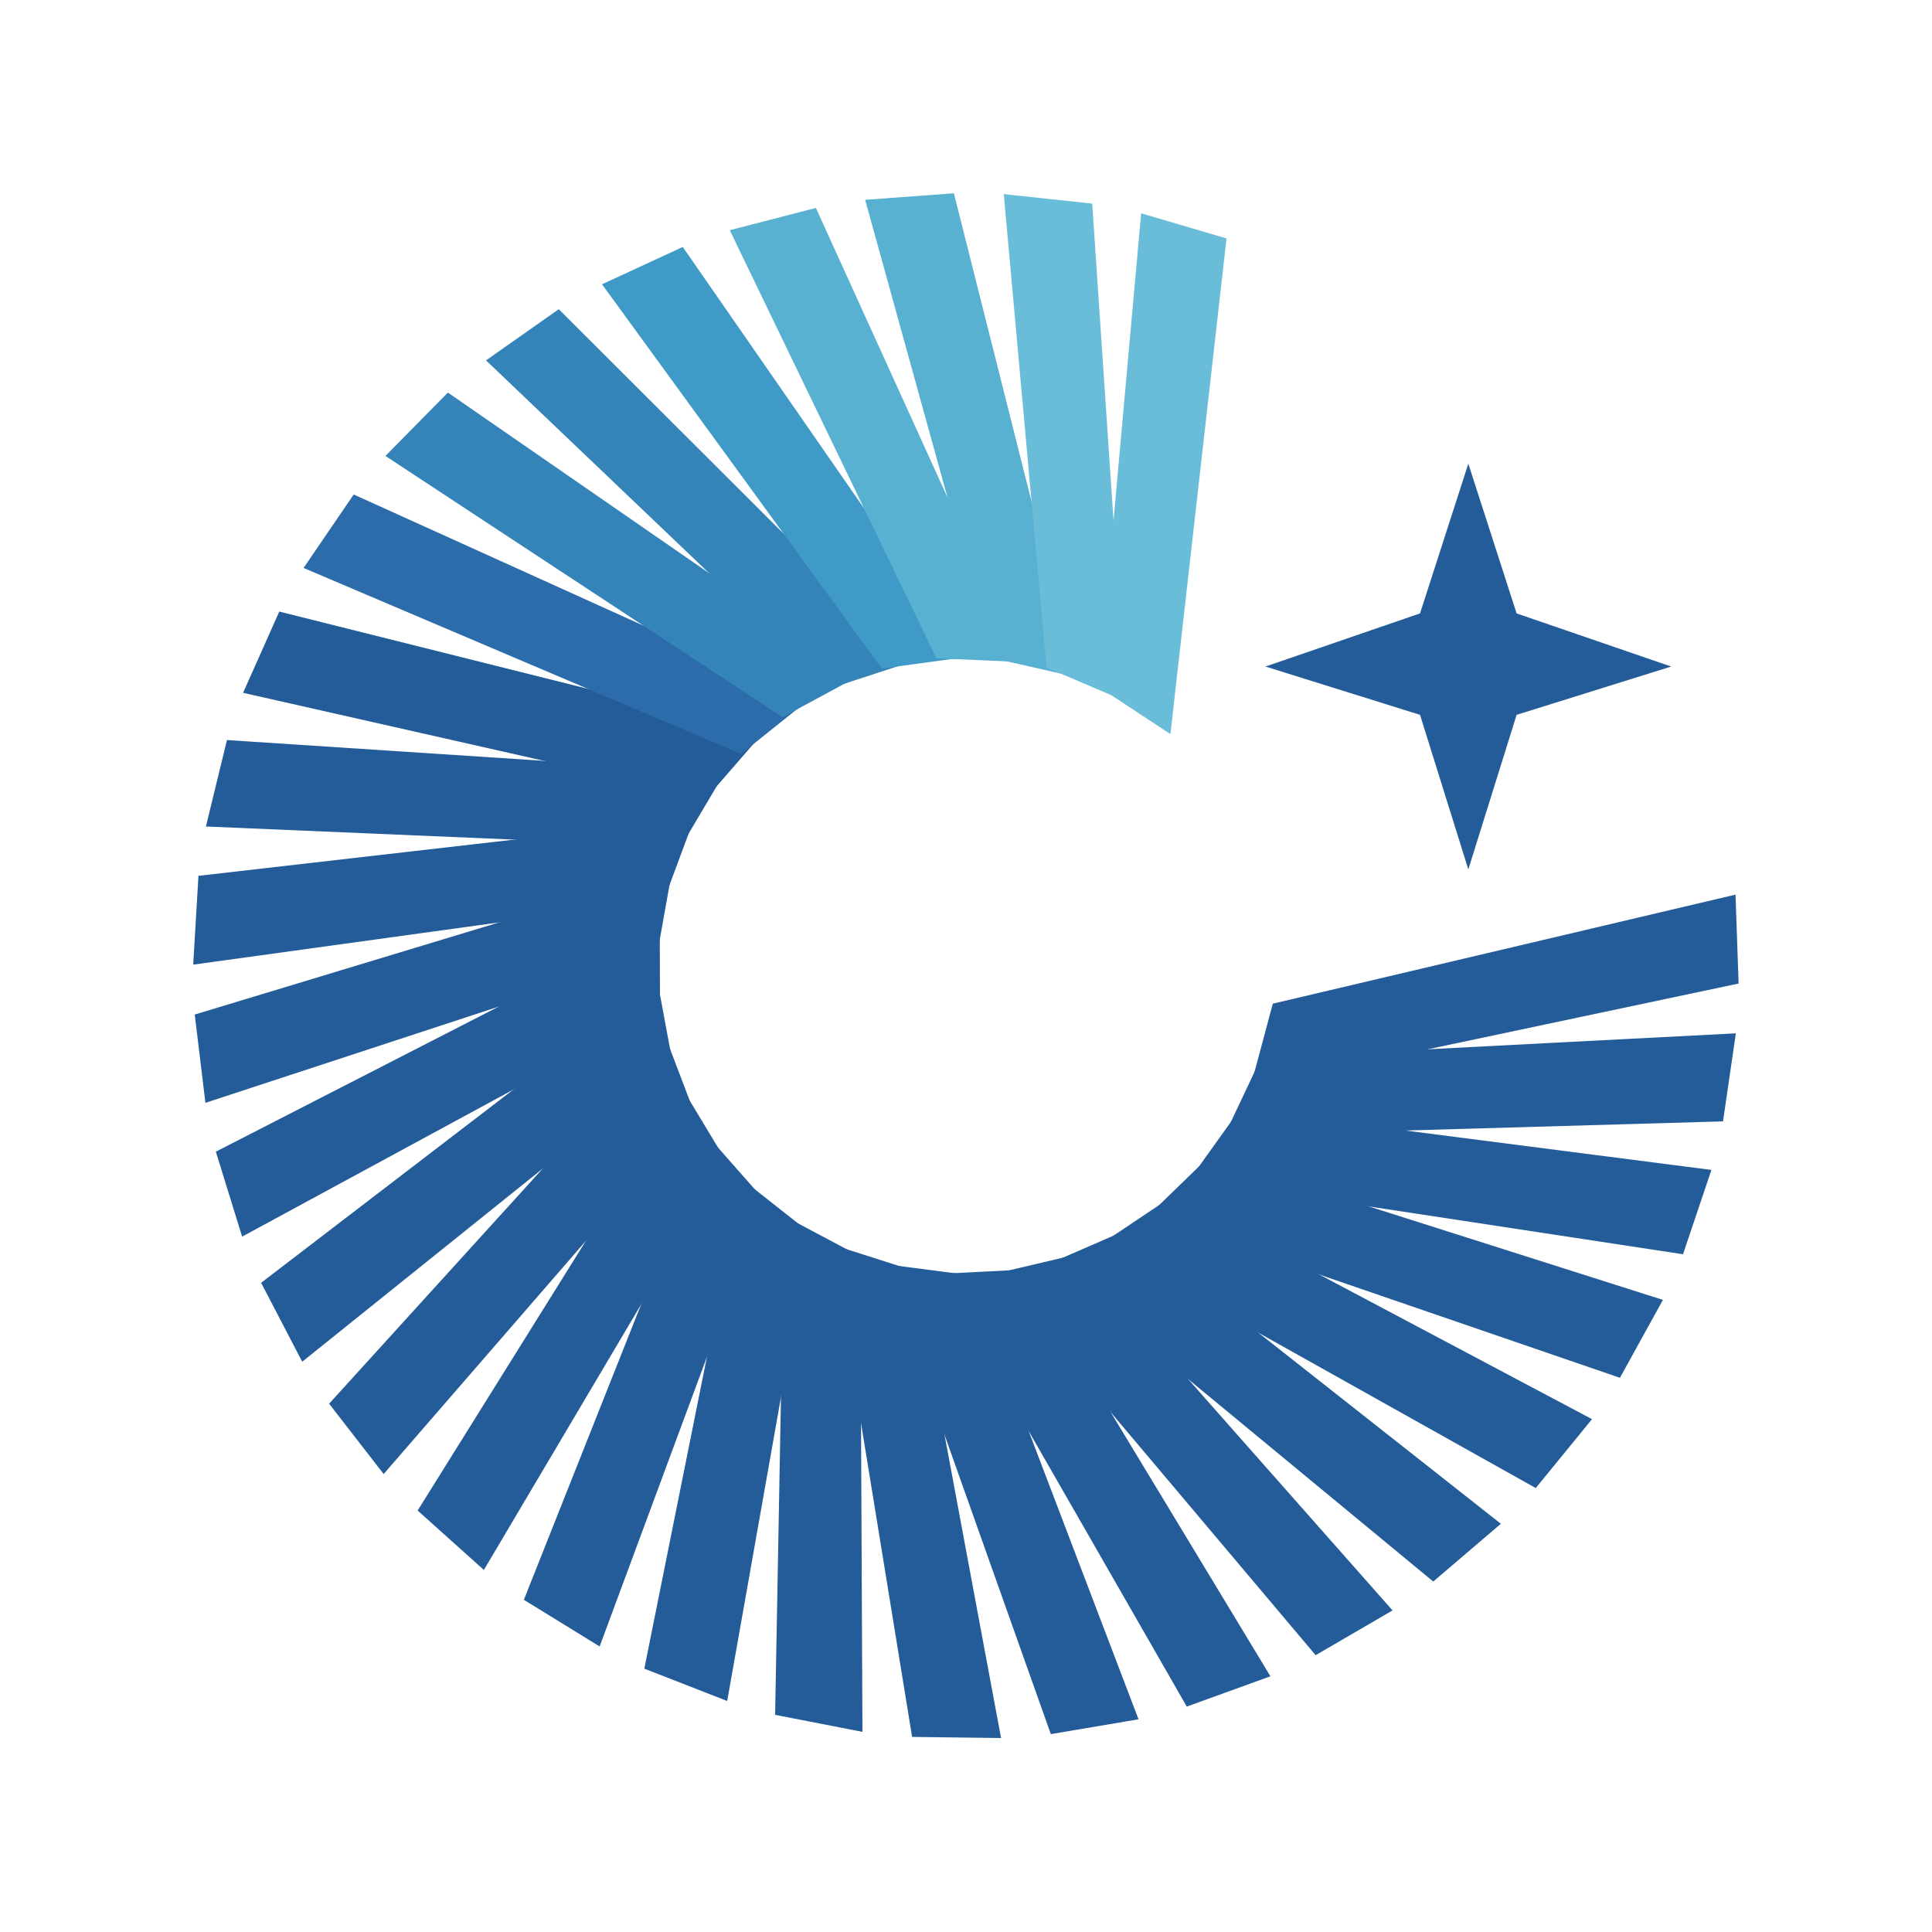
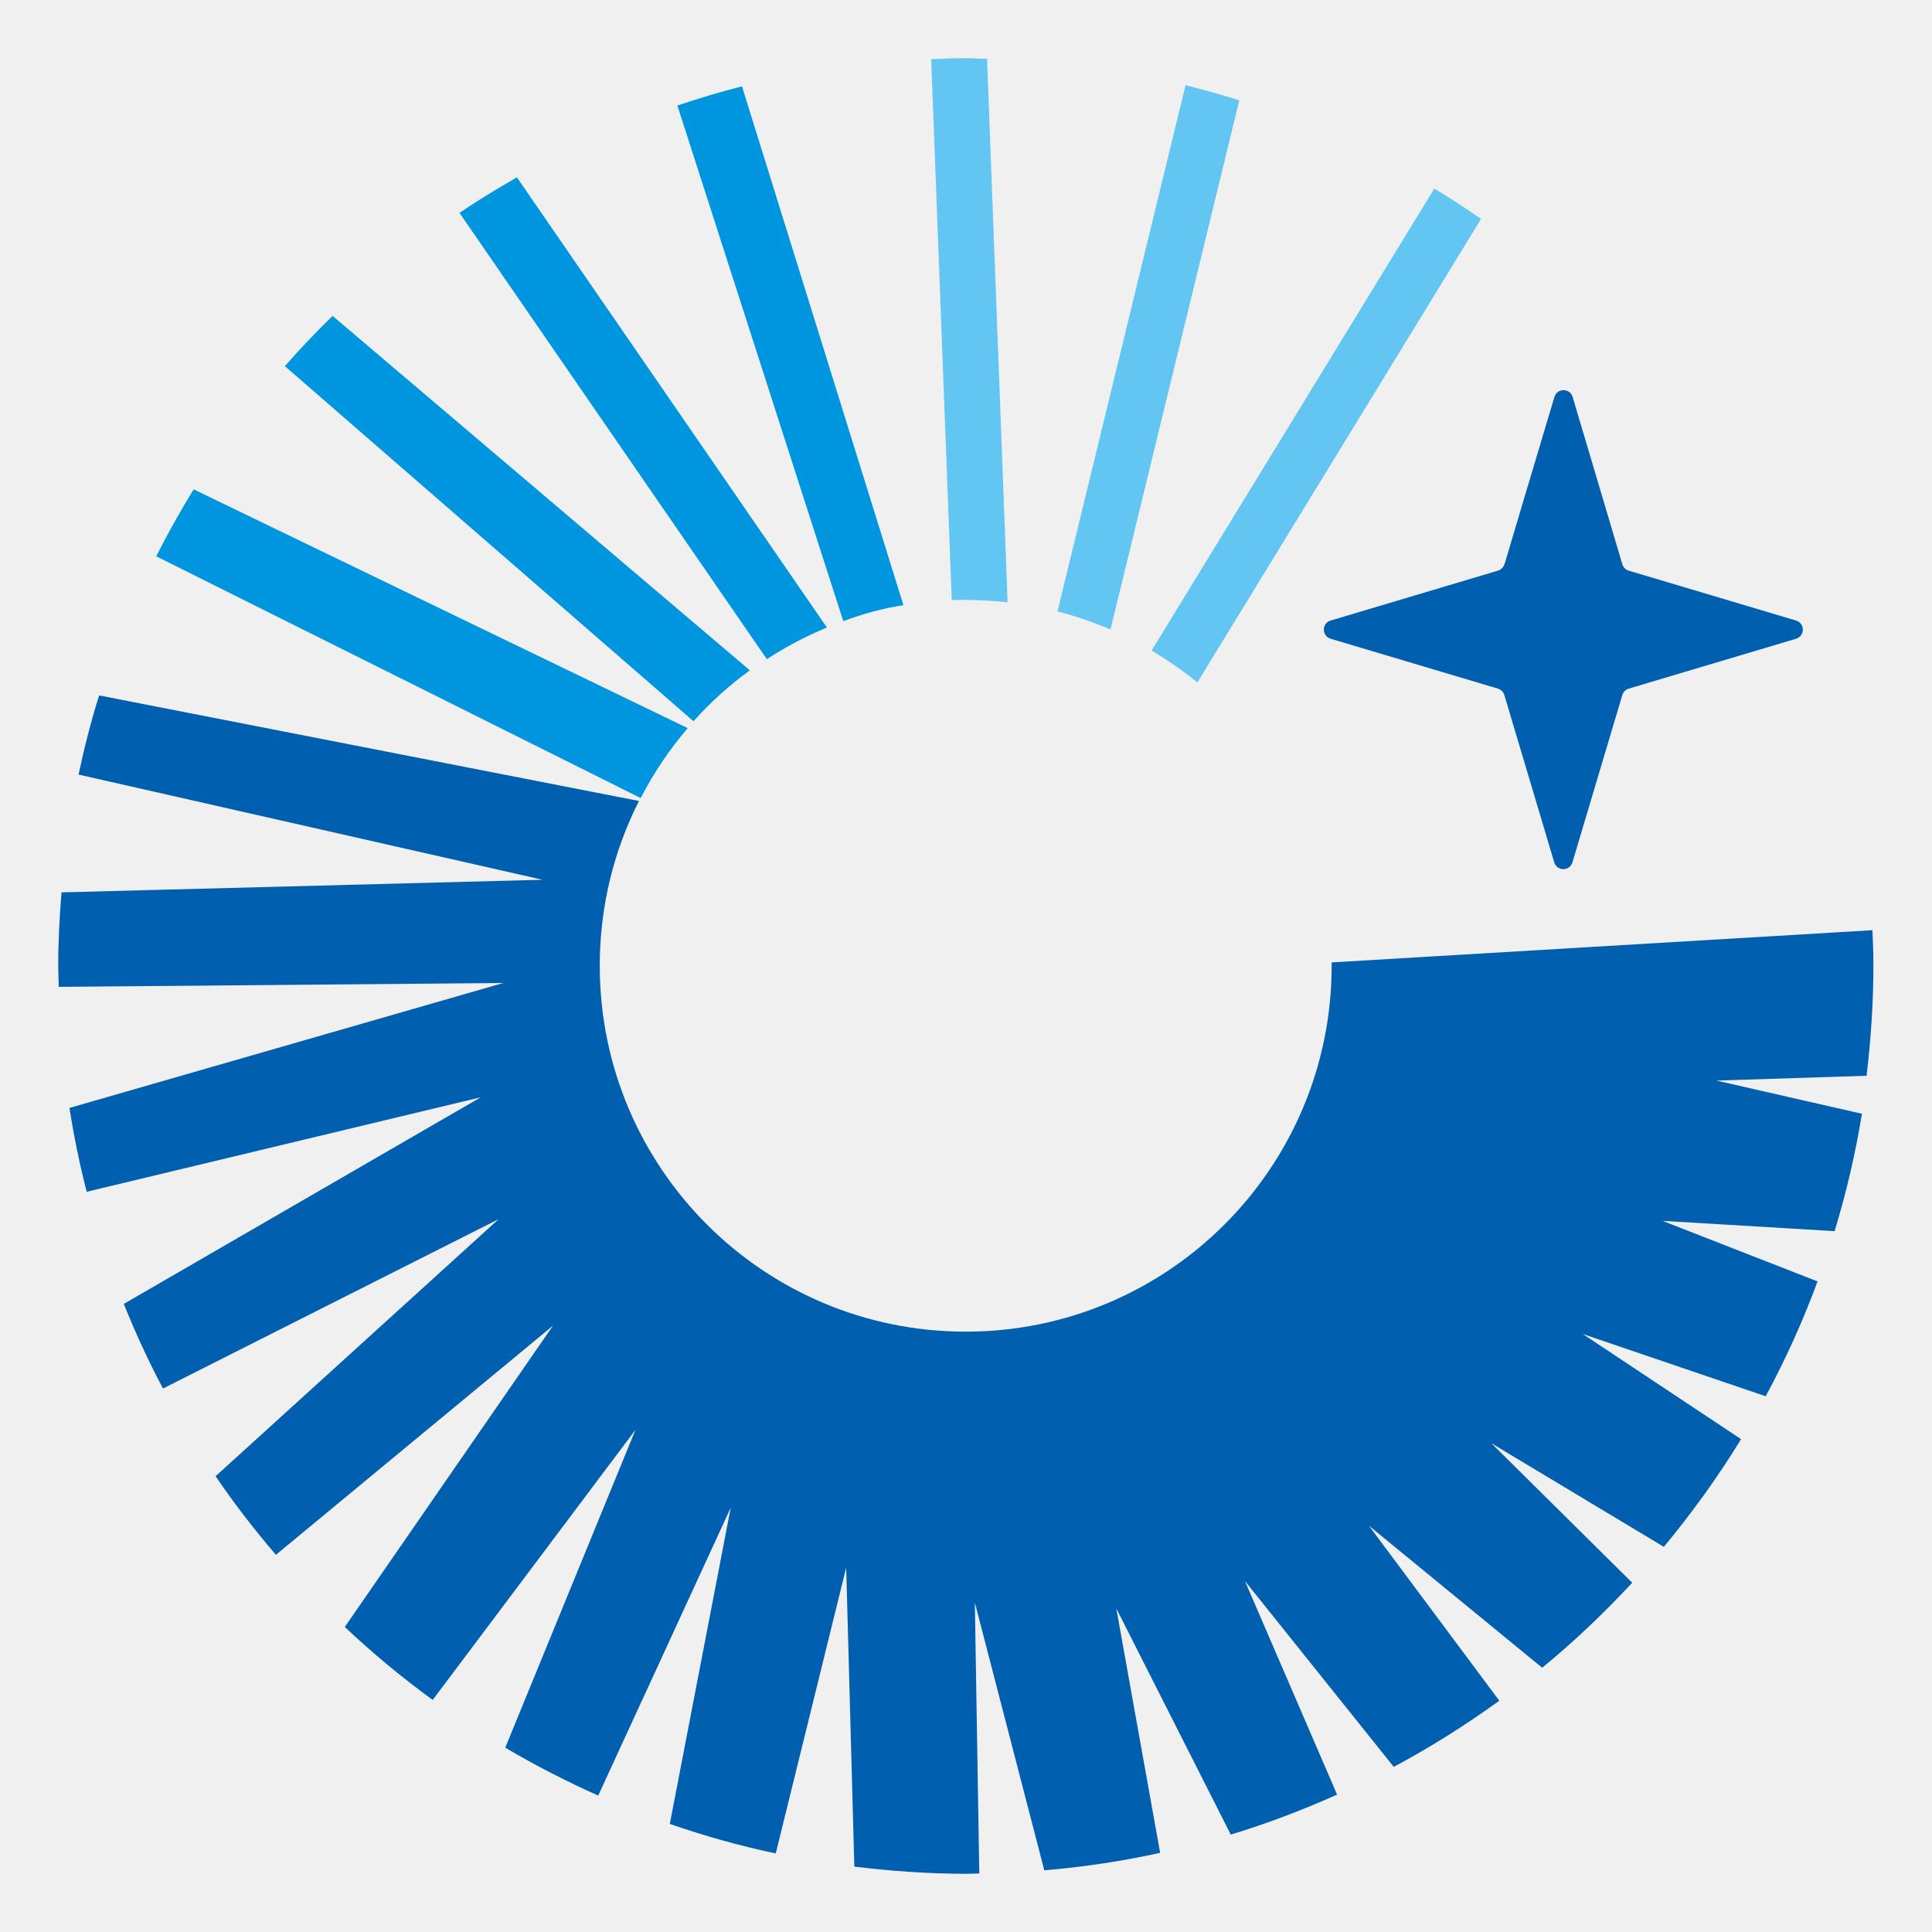
- <svg xmlns="http://www.w3.org/2000/svg" viewBox="0 0 400 400">
-   <rect width="400" height="400" fill="#fff" />
-   <path d="M359.32,185.22 L359.96,203.63 L258.91,225.01 L263.52,207.80 Z" fill="#245c99" />
-   <path d="M359.39,213.94 L356.73,232.17 L253.49,235.14 L261.10,219.03 Z" fill="#245c99" />
-   <path d="M354.33,242.22 L348.45,259.68 L246.35,244.14 L256.72,229.65 Z" fill="#245c99" />
-   <path d="M344.29,269.13 L335.39,285.26 L237.71,251.71 L250.50,239.31 Z" fill="#245c99" />
-   <path d="M329.61,293.82 L317.96,308.09 L227.85,257.62 L242.66,247.71 Z" fill="#245c99" />
-   <path d="M310.74,315.48 L296.74,327.44 L217.10,261.67 L233.44,254.57 Z" fill="#245c99" />
-   <path d="M288.31,333.42 L272.39,342.69 L205.80,263.74 L223.14,259.67 Z" fill="#245c99" />
-   <path d="M263.03,347.06 L245.71,353.33 L194.31,263.75 L212.10,262.85 Z" fill="#245c99" />
-   <path d="M235.72,355.96 L217.56,359.03 L183.00,261.70 L200.67,264.00 Z" fill="#245c99" />
-   <path d="M207.26,359.84 L188.84,359.61 L172.25,257.67 L189.22,263.09 Z" fill="#245c99" />
-   <path d="M178.56,358.56 L160.48,355.04 L162.38,251.78 L178.11,260.14 Z" fill="#245c99" />
-   <path d="M150.56,352.17 L133.40,345.48 L153.73,244.22 L167.71,255.26 Z" fill="#245c99" />
-   <path d="M124.15,340.88 L108.46,331.22 L146.57,235.23 L158.35,248.59 Z" fill="#245c99" />
-   <path d="M100.18,325.04 L86.47,312.74 L141.13,225.11 L150.33,240.36 Z" fill="#245c99" />
-   <path d="M79.43,305.18 L68.14,290.62 L137.59,214.18 L143.92,230.83 Z" fill="#245c99" />
-   <path d="M62.57,281.93 L54.06,265.59 L136.06,202.79 L139.31,220.31 Z" fill="#245c99" />
-   <path d="M50.13,256.03 L44.69,238.44 L136.59,191.31 L136.65,209.13 Z" fill="#245c99" />
-   <path d="M42.53,228.33 L40.32,210.05 L139.17,180.12 L136.04,197.65 Z" fill="#245c99" />
-   <path d="M40.00,199.72 L41.09,181.33 L143.70,169.56 L137.49,186.26 Z" fill="#245c99" />
-   <path d="M42.63,171.12 L46.99,153.22 L150.05,159.98 L140.96,175.30 Z" fill="#245c99" />
-   <path d="M50.33,143.44 L57.82,126.62 L158.01,151.70 L146.33,165.14 Z" fill="#245c99" />
-   <path d="M62.85,117.59 L73.23,102.38 L167.33,144.97 L153.42,156.11 Z" fill="#2c6caa" />
-   <path d="M79.80,94.40 L92.73,81.28 L177.69,140.01 L162.02,148.49 Z" fill="#3484b9" />
-   <path d="M100.62,74.61 L115.69,64.02 L188.78,136.99 L171.84,142.53 Z" fill="#3484b9" />
-   <path d="M124.64,58.86 L141.36,51.13 L200.22,136.00 L182.57,138.42 Z" fill="#409ac7" />
-   <path d="M151.09,47.66 L168.92,43.05 L211.66,137.07 L193.87,136.29 Z" fill="#58b1d1" />
-   <path d="M179.12,41.37 L197.49,40.02 L222.73,140.17 L205.36,136.22 Z" fill="#58b1d1" />
-   <path d="M207.82,40.19 L226.13,42.15 L233.06,145.20 L216.67,138.21 Z" fill="#6abdd8" />
-   <path d="M236.26,44.16 L253.94,49.36 L242.32,151.99 L227.45,142.19 Z" fill="#6abdd8" />
-   <path d="m304 96 10 31 32 11-32 10-10 32-10-32-32-10 32-11Z" fill="#245c99" />
+ <svg xmlns="http://www.w3.org/2000/svg" id="_레이어_1" data-name="레이어_1" version="1.1" viewBox="16.41 370.91 99.55 99.57">
+   <defs>
+     <style>
+       .st0 {
+         fill: #63c5f1;
+       }
+ 
+       .st1 {
+         fill: #0096df;
+       }
+ 
+       .st2 {
+         fill: #005fae;
+       }
+     </style>
+   </defs>
+   <path class="st2" d="M112.61,426.33c.22-1.85.35-3.74.35-5.65,0-.61-.02-1.22-.05-1.83l-27.87,1.66c0,.06,0,.11,0,.17,0,10.42-8.44,18.86-18.86,18.86s-18.86-8.44-18.86-18.86c0-3.06.73-5.94,2.02-8.49l-27.82-5.44c-.42,1.33-.77,2.7-1.06,4.08l23.91,5.42-24.79.65c-.1,1.25-.17,2.51-.17,3.78,0,.36.02.72.03,1.09l22.91-.2-22.36,6.44c.23,1.46.52,2.9.89,4.32l20.31-4.87-18.4,10.65c.6,1.49,1.27,2.95,2.02,4.36l17.3-8.73-14.59,13.25c.96,1.41,2,2.76,3.11,4.05l14.28-11.81-10.73,15.53c1.43,1.35,2.94,2.6,4.53,3.76l10.45-13.92-6.71,16.38c1.54.91,3.14,1.73,4.79,2.47l6.83-14.84-3.14,16.3c1.77.61,3.59,1.13,5.46,1.52l3.63-14.73.42,15.41c1.89.23,3.81.37,5.77.37.22,0,.44-.01.67-.02l-.23-13.96,3.58,13.8c2.03-.17,4.02-.47,5.97-.9l-2.26-12.6,5.9,11.66c1.88-.57,3.71-1.27,5.48-2.06l-4.75-11.01,7.67,9.58c1.89-1.01,3.71-2.16,5.44-3.41l-6.72-9.02,8.93,7.32c1.65-1.35,3.19-2.82,4.64-4.38l-7.26-7.19,8.89,5.34c1.45-1.75,2.79-3.6,3.98-5.55l-8.16-5.42,9.43,3.21c1.02-1.9,1.92-3.87,2.67-5.92l-7.99-3.12,8.87.53c.6-1.96,1.07-3.98,1.41-6.05l-7.5-1.71,7.78-.25Z" />
+   <path class="st0" d="M78.12,406.08l14.62-23.89c-.79-.54-1.59-1.07-2.41-1.56l-14.57,23.81c.83.49,1.62,1.04,2.36,1.64Z" />
+   <path class="st0" d="M73.64,403.36l6.64-27.28c-.91-.29-1.83-.54-2.77-.78l-6.6,27.12c.94.24,1.85.56,2.73.93Z" />
+   <path class="st0" d="M66.19,401.83c.73,0,1.44.05,2.15.12l-1.06-28.01c-.36,0-.72-.03-1.09-.03-.6,0-1.19.02-1.79.05l1.06,27.88c.24,0,.49-.02.73-.02Z" />
+   <path class="st1" d="M59.02,403.24l-15.97-23.19c-1.01.58-2,1.18-2.96,1.83l15.84,23c.97-.63,2.01-1.18,3.1-1.63Z" />
+   <path class="st1" d="M55.06,405.46l-21.51-18.27c-.85.83-1.67,1.69-2.46,2.59l21.06,18.3c.87-.97,1.84-1.85,2.9-2.62Z" />
+   <path class="st1" d="M51.86,408.44l-25.47-12.31c-.69,1.12-1.33,2.27-1.93,3.45l24.97,12.46c.67-1.3,1.48-2.5,2.42-3.6Z" />
+   <path class="st1" d="M62.97,402.1l-8.32-26.74c-1.13.29-2.24.62-3.33.99l8.55,26.57c1.08-.39,1.94-.64,3.1-.82Z" />
+   <path class="st2" d="M93.95,399.99l.93-3.13,1.64-5.49c.14-.47.8-.47.94,0l1.67,5.62.89,3c.05.16.17.28.33.33l8.62,2.57c.47.14.47.8,0,.94l-8.62,2.57c-.16.05-.28.17-.33.33l-2.57,8.62c-.14.47-.8.47-.94,0l-2.57-8.62c-.05-.16-.17-.28-.33-.33l-8.62-2.57c-.47-.14-.47-.8,0-.94l8.62-2.57c.16-.05.28-.17.33-.33Z" />
</svg>
